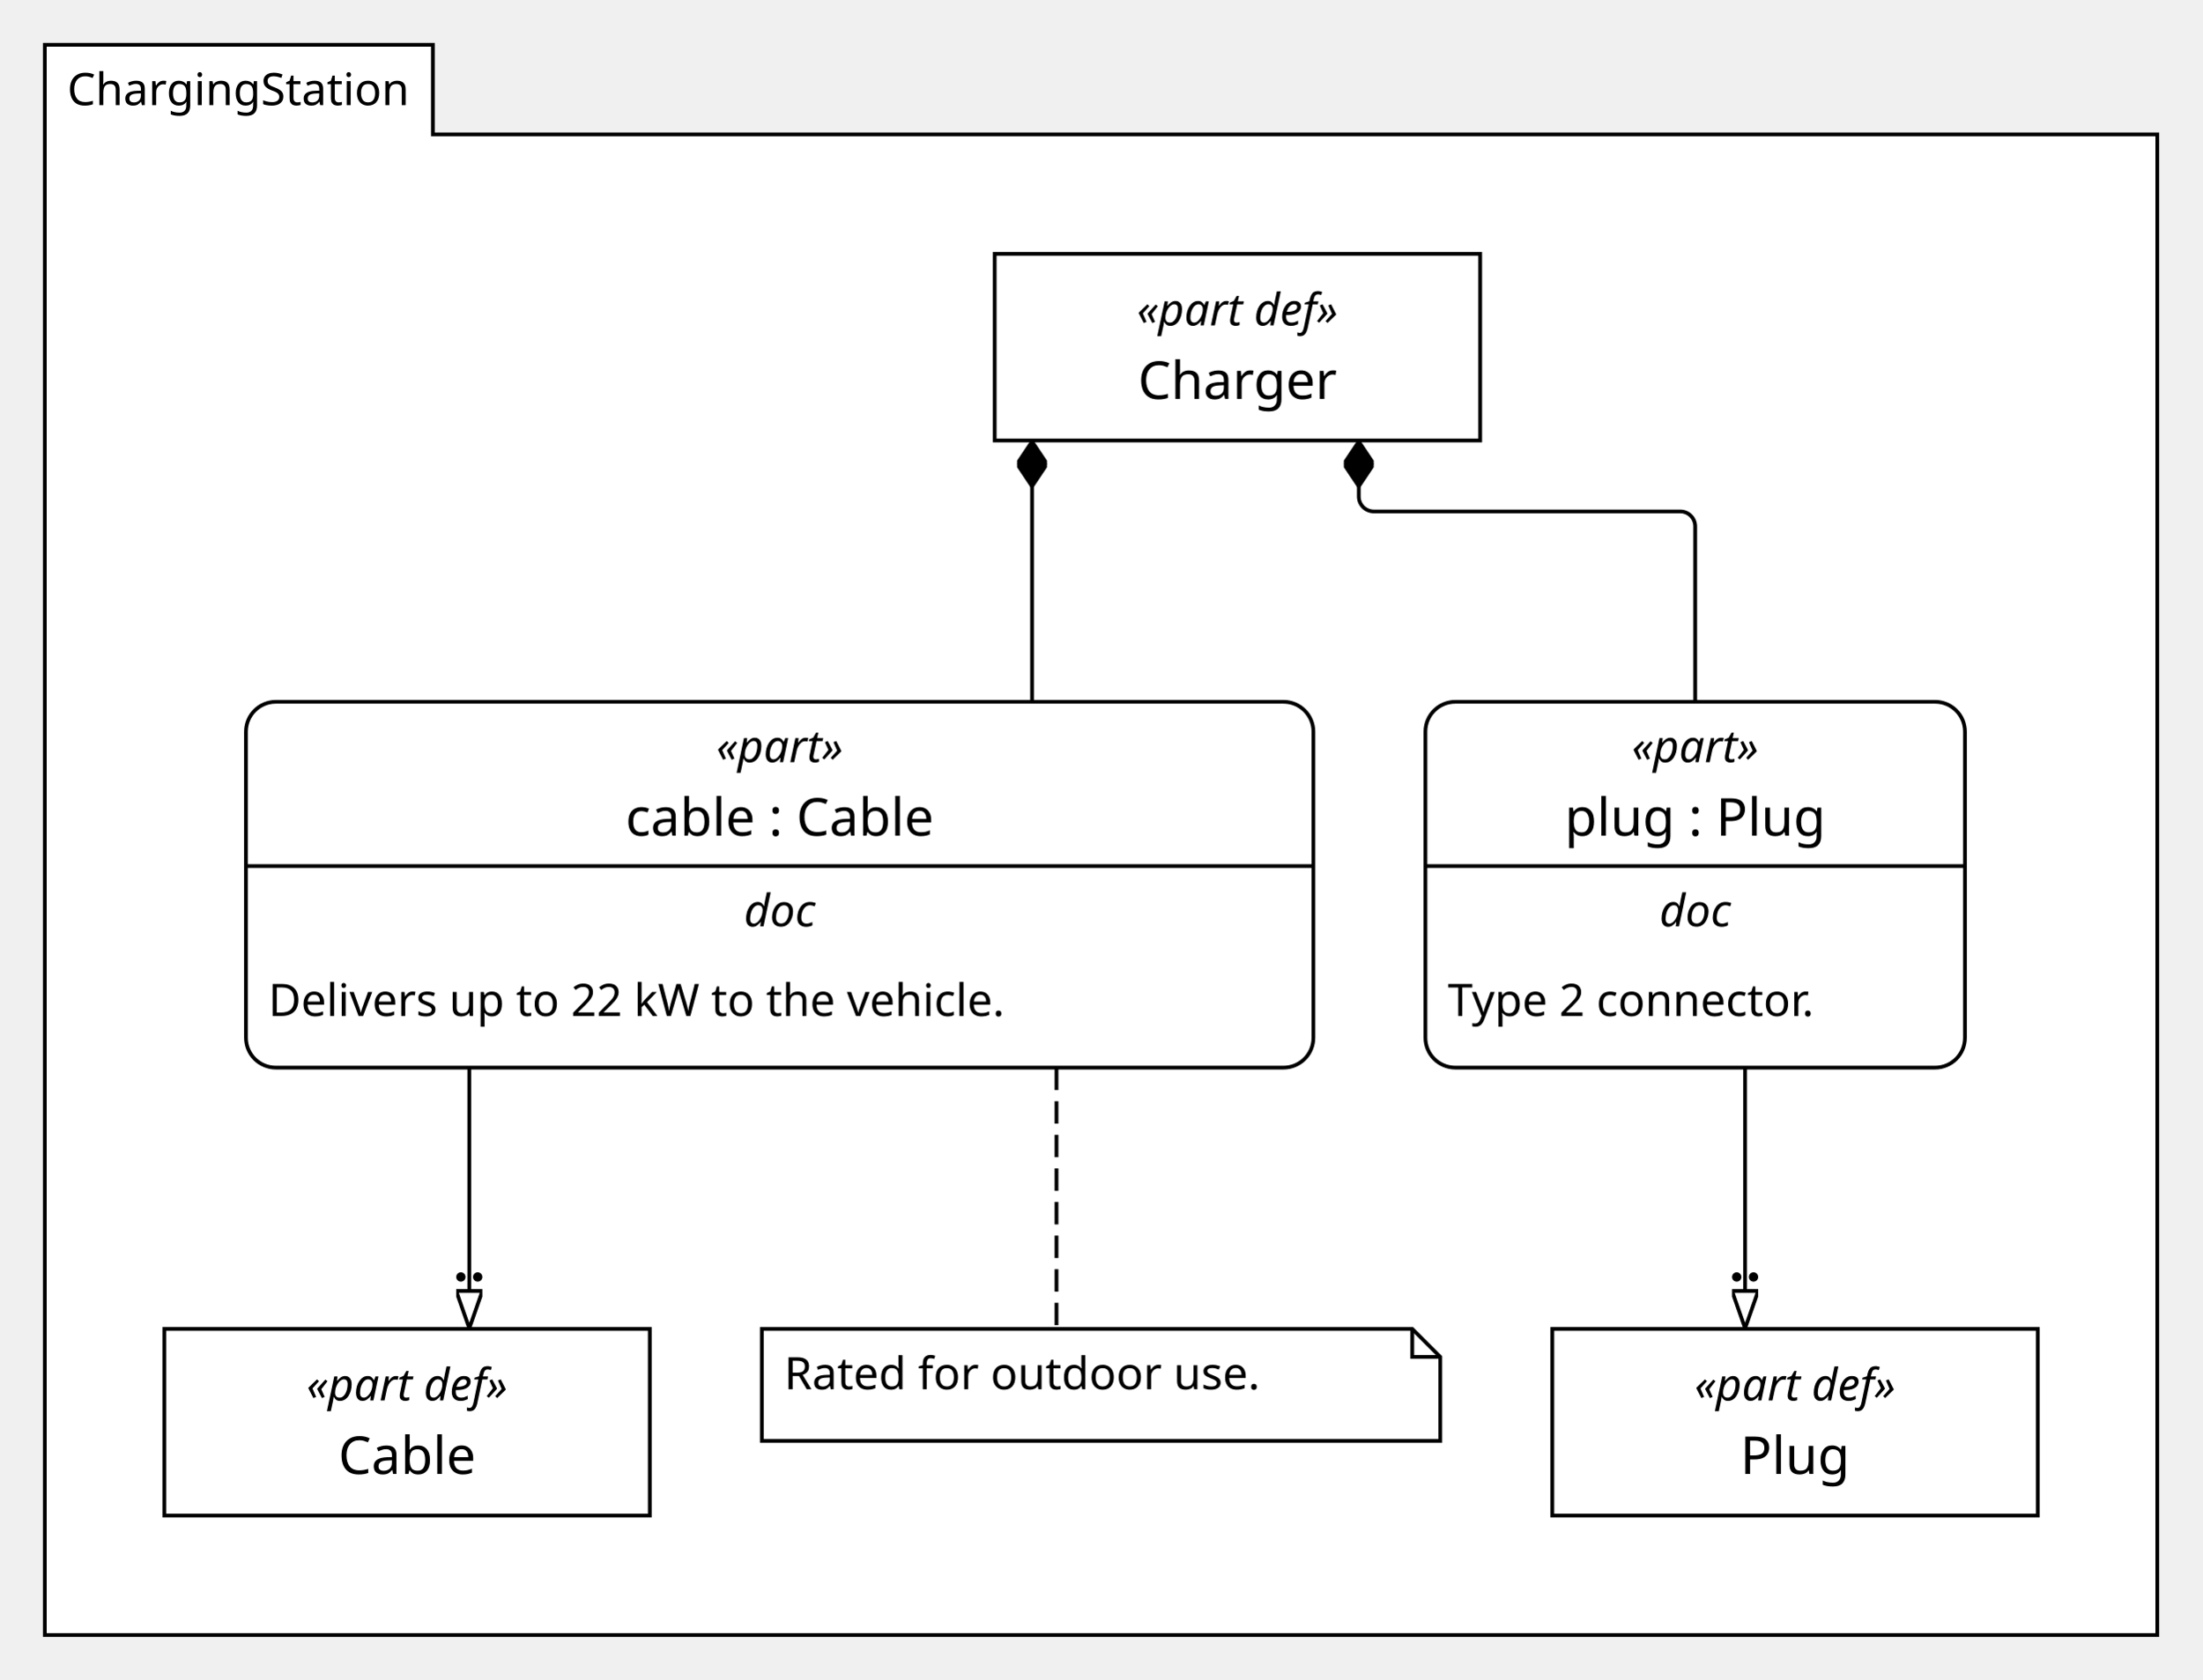
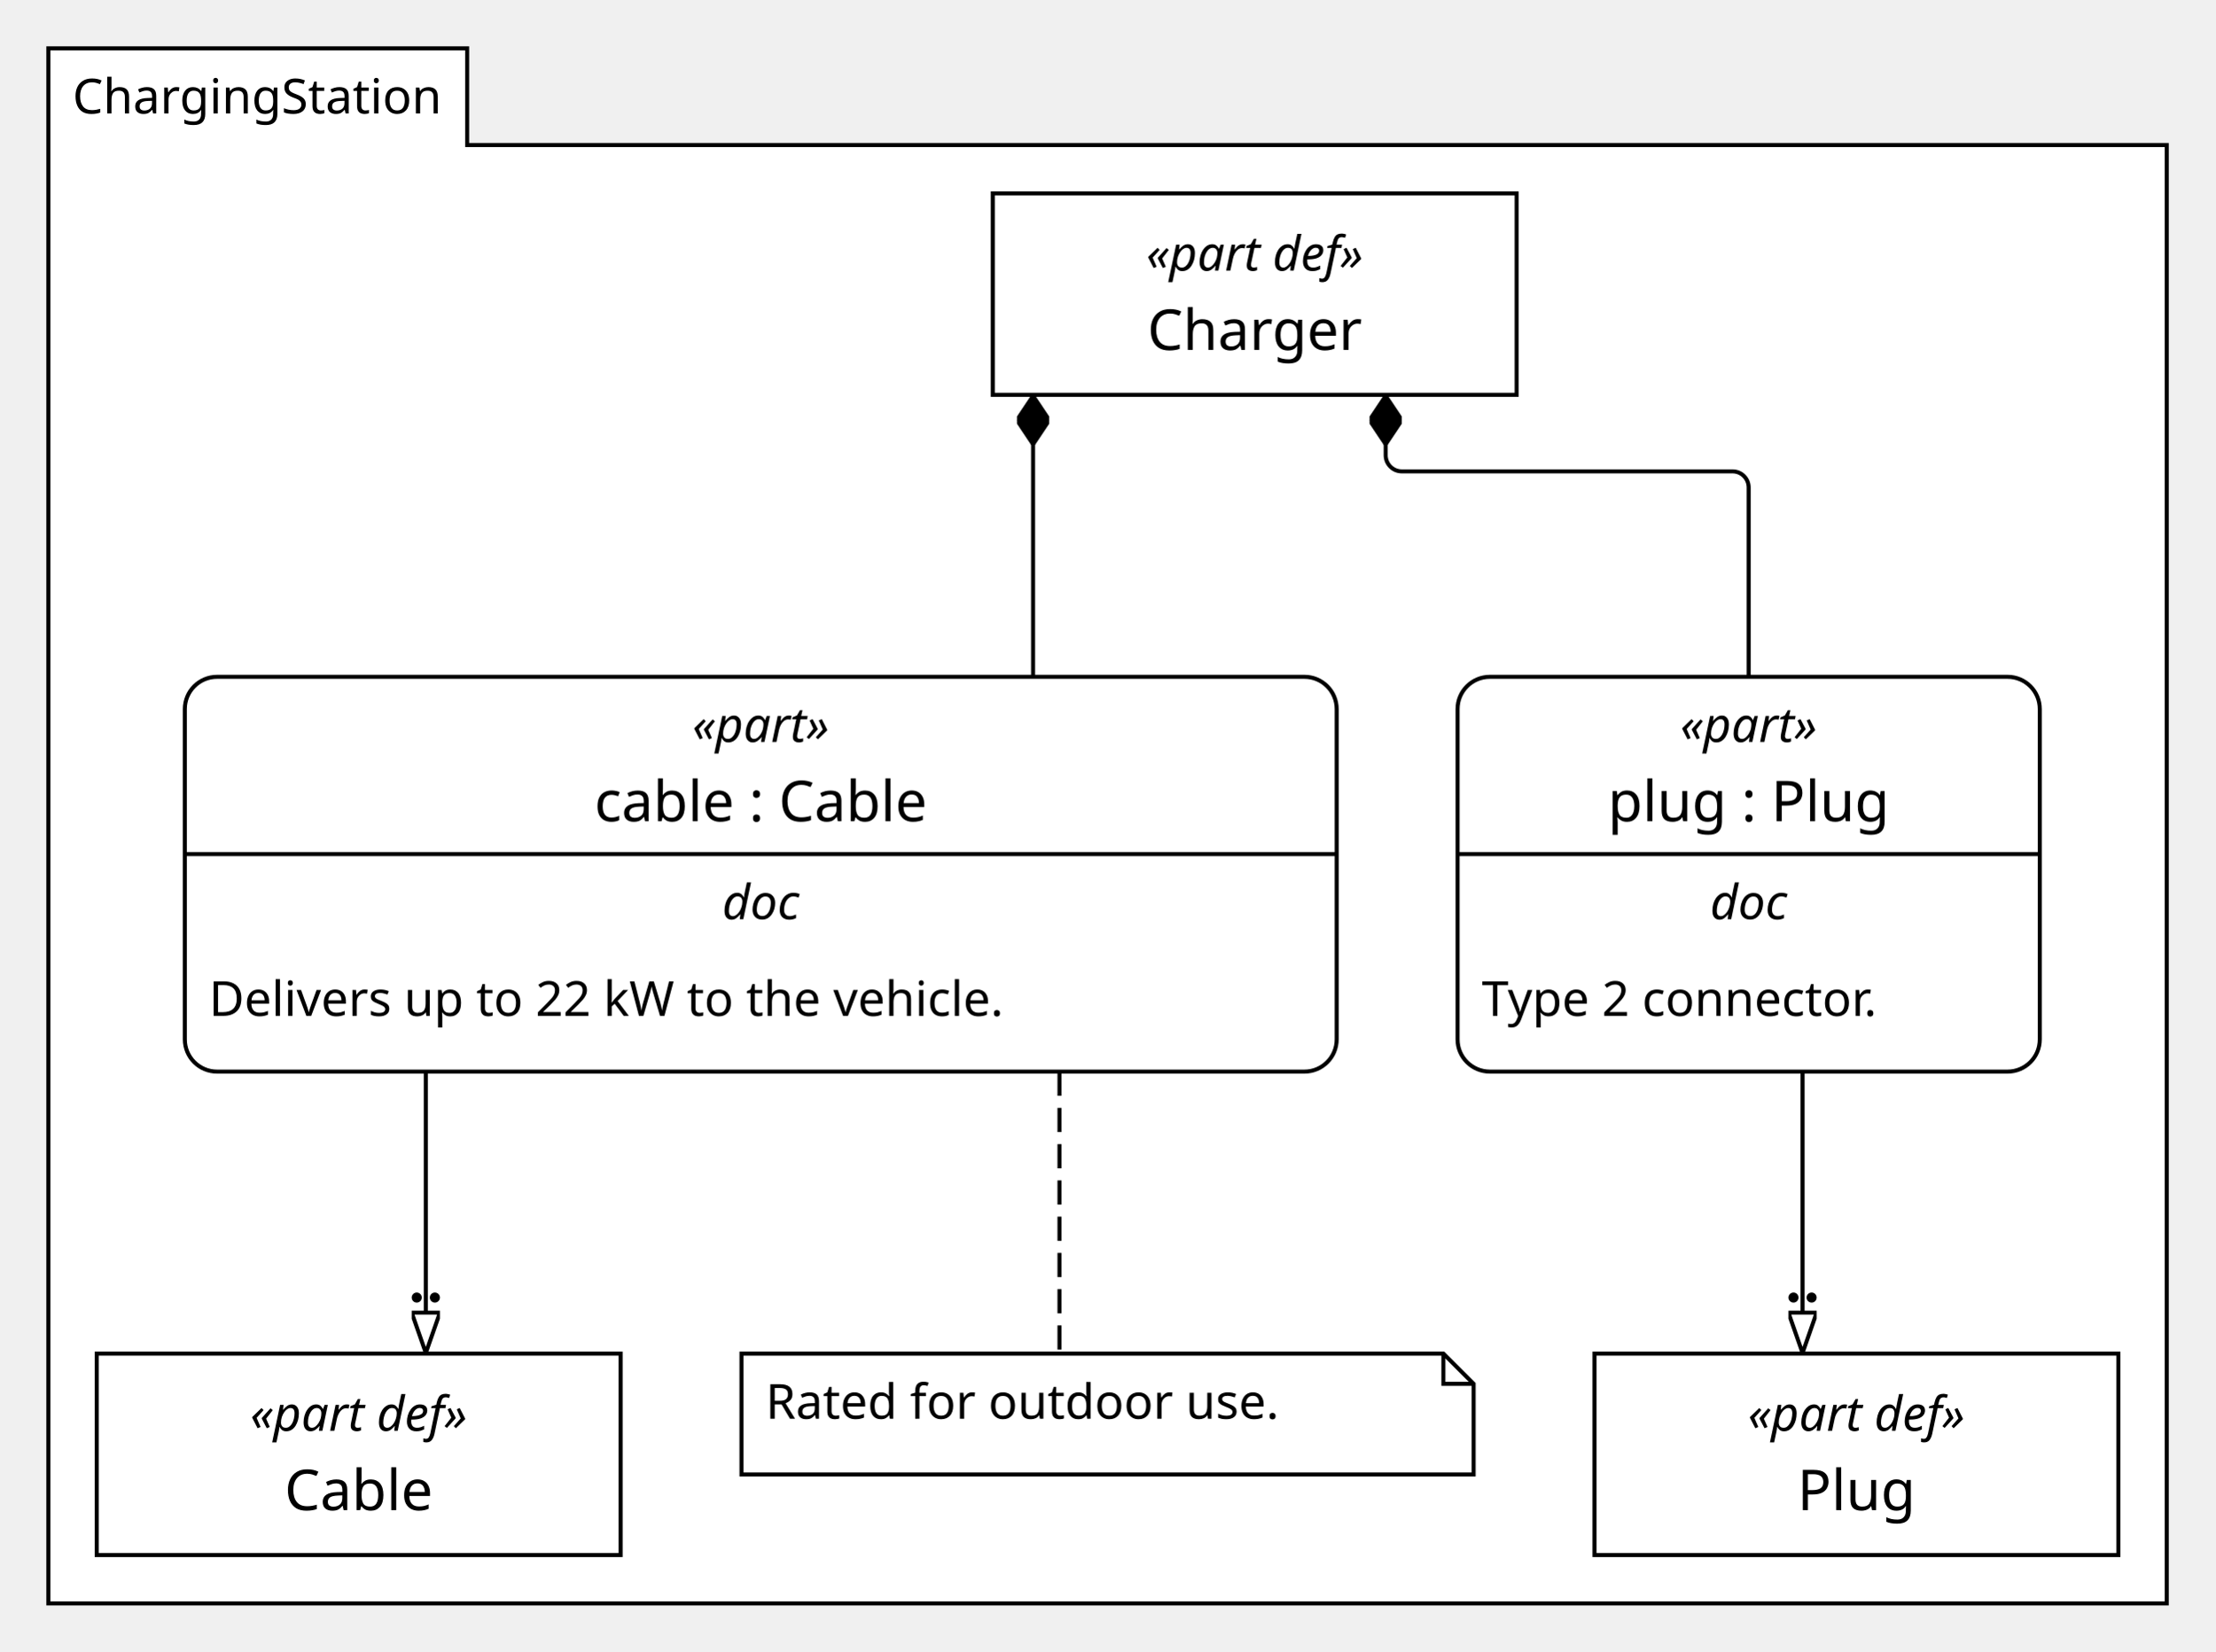
- <svg xmlns="http://www.w3.org/2000/svg" width="589.68" height="450.00" viewBox="0 0 589.68 450.00">
+ <svg xmlns="http://www.w3.org/2000/svg" width="549.68" height="410.00" viewBox="0 0 549.68 410.00">
  <defs>
    <marker id="line-end-open-chevron" markerWidth="10.165" markerHeight="7" refX="10.165" refY="3.5" orient="auto">
      <polyline points="0 0, 10 3.5, 0 7" fill="none" stroke="#000000" stroke-width="1.00" stroke-linejoin="bevel" />
    </marker>
    <marker id="line-end-hollow-triangle" markerWidth="10.165" markerHeight="7" refX="10.165" refY="3.5" orient="auto">
      <polygon points="0 0, 10 3.5, 0 7" fill="#FFFFFF" stroke="#000000" stroke-width="1.00" stroke-linejoin="bevel" />
    </marker>
    <marker id="line-end-filled-arrow" markerWidth="10.165" markerHeight="7" refX="10.165" refY="3.5" orient="auto">
      <polygon points="0 0, 10 3.5, 0 7" fill="#000000" stroke="#000000" stroke-width="1.00" stroke-linejoin="bevel" />
    </marker>
    <marker id="line-end-hollow-triangle-crossbar" markerWidth="14.665" markerHeight="7" refX="14.665" refY="3.5" orient="auto">
      <polygon points="4.5 0, 14.5 3.5, 4.5 7" fill="#FFFFFF" stroke="#000000" stroke-width="1.00" stroke-linejoin="bevel" />
      <line x1="1" y1="0" x2="1" y2="7" stroke="#000000" stroke-width="1.00" />
    </marker>
    <marker id="line-end-hollow-diamond" markerWidth="14" markerHeight="8" refX="13.277" refY="4" orient="auto">
      <polygon points="1 4, 7 0, 13 4, 7 8" fill="#FFFFFF" stroke="#000000" stroke-width="1.00" stroke-linejoin="bevel" />
    </marker>
    <marker id="line-end-filled-diamond" markerWidth="14" markerHeight="8" refX="13.277" refY="4" orient="auto">
      <polygon points="1 4, 7 0, 13 4, 7 8" fill="#000000" stroke="#000000" stroke-width="1.00" stroke-linejoin="bevel" />
    </marker>
    <marker id="line-end-circle" markerWidth="10" markerHeight="10" refX="9.5" refY="5" orient="auto">
      <circle cx="5" cy="5" r="4" fill="#FFFFFF" stroke="#000000" stroke-width="1.00" />
    </marker>
    <marker id="line-end-bar" markerWidth="4" markerHeight="12" refX="2.5" refY="6" orient="auto">
      <line x1="2" y1="0" x2="2" y2="12" stroke="#000000" stroke-width="1.00" />
    </marker>
    <marker id="line-end-hollow-triangle-two-dots" markerWidth="15.165" markerHeight="7" refX="15.165" refY="3.5" orient="auto">
      <polygon points="5 0, 15 3.5, 5 7" fill="#FFFFFF" stroke="#000000" stroke-width="1.00" stroke-linejoin="bevel" />
      <circle cx="1.25" cy="1.25" r="1.25" fill="#000000" />
      <circle cx="1.25" cy="5.75" r="1.25" fill="#000000" />
    </marker>
    <filter id="label-bg" x="-0.05" y="-0.05" width="1.1" height="1.1">
      <feFlood flood-color="#FFFFFF" />
      <feComposite in="SourceGraphic" operator="over" />
    </filter>
  </defs>
-   <path d="M 12.00 36.00 L 12.00 12.00 L 115.92 12.00 L 115.92 36.00 L 577.68 36.00 L 577.68 438.00 L 12.00 438.00 Z" fill="#FFFFFF" stroke="#000000" stroke-width="1.00" />
+   <path d="M 12.00 36.00 L 12.00 12.00 L 115.92 12.00 L 115.92 36.00 L 537.68 36.00 L 537.68 398.00 L 12.00 398.00 Z" fill="#FFFFFF" stroke="#000000" stroke-width="1.00" />
  <text x="18.00" y="24.00" font-family="Noto Sans, sans-serif" font-size="12.00" fill="#000000" text-anchor="start" dominant-baseline="middle">ChargingStation</text>
-   <rect x="44.00" y="356.00" width="130.00" height="50.00" fill="#FFFFFF" stroke="#000000" stroke-width="1.00" />
-   <text x="109.00" y="371.00" font-family="Noto Sans, sans-serif" font-size="12.00" font-style="italic" fill="#000000" text-anchor="middle" dominant-baseline="middle">«part def»</text>
-   <text x="109.00" y="390.00" font-family="Noto Sans, sans-serif" font-size="14.00" fill="#000000" text-anchor="middle" dominant-baseline="middle">Cable</text>
-   <rect x="415.68" y="356.00" width="130.00" height="50.00" fill="#FFFFFF" stroke="#000000" stroke-width="1.00" />
-   <text x="480.68" y="371.00" font-family="Noto Sans, sans-serif" font-size="12.00" font-style="italic" fill="#000000" text-anchor="middle" dominant-baseline="middle">«part def»</text>
-   <text x="480.68" y="390.00" font-family="Noto Sans, sans-serif" font-size="14.00" fill="#000000" text-anchor="middle" dominant-baseline="middle">Plug</text>
-   <rect x="266.36" y="68.00" width="130.00" height="50.00" fill="#FFFFFF" stroke="#000000" stroke-width="1.00" />
-   <text x="331.36" y="83.00" font-family="Noto Sans, sans-serif" font-size="12.00" font-style="italic" fill="#000000" text-anchor="middle" dominant-baseline="middle">«part def»</text>
-   <text x="331.36" y="102.00" font-family="Noto Sans, sans-serif" font-size="14.00" fill="#000000" text-anchor="middle" dominant-baseline="middle">Charger</text>
-   <rect x="65.86" y="188.00" width="285.84" height="98.00" fill="#FFFFFF" stroke="#000000" stroke-width="1.00" rx="8.00" ry="8.00" />
-   <text x="208.78" y="200.00" font-family="Noto Sans, sans-serif" font-size="12.00" font-style="italic" fill="#000000" text-anchor="middle" dominant-baseline="middle">«part»</text>
-   <text x="208.78" y="219.00" font-family="Noto Sans, sans-serif" font-size="14.00" fill="#000000" text-anchor="middle" dominant-baseline="middle">cable : Cable</text>
-   <line x1="65.86" y1="232.00" x2="351.70" y2="232.00" stroke="#000000" stroke-width="1.00" />
-   <text x="208.78" y="244.00" font-family="Noto Sans, sans-serif" font-size="12.00" font-style="italic" fill="#000000" text-anchor="middle" dominant-baseline="middle">doc</text>
-   <text x="71.86" y="268.00" font-family="Noto Sans, sans-serif" font-size="12.00" fill="#000000" text-anchor="start" dominant-baseline="middle">Delivers up to 22 kW to the vehicle.</text>
-   <path d="M 204.00 356.00 L 378.18 356.00 L 385.68 363.50 L 385.68 386.00 L 204.00 386.00 Z" fill="#FFFFFF" stroke="#000000" stroke-width="1.00" />
-   <path d="M 378.18 356.00 L 378.18 363.50 L 385.68 363.50" fill="none" stroke="#000000" stroke-width="1.00" />
-   <text x="210.00" y="368.00" font-family="Noto Sans, sans-serif" font-size="12.00" fill="#000000" text-anchor="start" dominant-baseline="middle">Rated for outdoor use.</text>
-   <rect x="381.70" y="188.00" width="144.48" height="98.00" fill="#FFFFFF" stroke="#000000" stroke-width="1.00" rx="8.00" ry="8.00" />
-   <text x="453.94" y="200.00" font-family="Noto Sans, sans-serif" font-size="12.00" font-style="italic" fill="#000000" text-anchor="middle" dominant-baseline="middle">«part»</text>
-   <text x="453.94" y="219.00" font-family="Noto Sans, sans-serif" font-size="14.00" fill="#000000" text-anchor="middle" dominant-baseline="middle">plug : Plug</text>
-   <line x1="381.70" y1="232.00" x2="526.18" y2="232.00" stroke="#000000" stroke-width="1.00" />
-   <text x="453.94" y="244.00" font-family="Noto Sans, sans-serif" font-size="12.00" font-style="italic" fill="#000000" text-anchor="middle" dominant-baseline="middle">doc</text>
-   <text x="387.70" y="268.00" font-family="Noto Sans, sans-serif" font-size="12.00" fill="#000000" text-anchor="start" dominant-baseline="middle">Type 2 connector.</text>
-   <path d="M 282.91 286.00 L 282.91 356.00" fill="none" stroke="#000000" stroke-width="1.00" stroke-dasharray="6 3" />
-   <path d="M 276.36 188.00 L 276.36 118.00" fill="none" stroke="#000000" stroke-width="1.00" marker-end="url(#line-end-filled-diamond)" />
-   <path d="M 125.66 286.00 L 125.66 356.00" fill="none" stroke="#000000" stroke-width="1.00" marker-end="url(#line-end-hollow-triangle-two-dots)" />
-   <path d="M 453.94 188.00 L 453.94 141.00 A 4.00 4.00 0 0 0 449.94 137.00 L 367.86 137.00 A 4.00 4.00 0 0 1 363.86 133.00 L 363.86 118.00" fill="none" stroke="#000000" stroke-width="1.00" marker-end="url(#line-end-filled-diamond)" />
-   <path d="M 467.31 286.00 L 467.31 356.00" fill="none" stroke="#000000" stroke-width="1.00" marker-end="url(#line-end-hollow-triangle-two-dots)" />
+   <rect x="24.00" y="336.00" width="130.00" height="50.00" fill="#FFFFFF" stroke="#000000" stroke-width="1.00" />
+   <text x="89.00" y="351.00" font-family="Noto Sans, sans-serif" font-size="12.00" font-style="italic" fill="#000000" text-anchor="middle" dominant-baseline="middle">«part def»</text>
+   <text x="89.00" y="370.00" font-family="Noto Sans, sans-serif" font-size="14.00" fill="#000000" text-anchor="middle" dominant-baseline="middle">Cable</text>
+   <rect x="395.68" y="336.00" width="130.00" height="50.00" fill="#FFFFFF" stroke="#000000" stroke-width="1.00" />
+   <text x="460.68" y="351.00" font-family="Noto Sans, sans-serif" font-size="12.00" font-style="italic" fill="#000000" text-anchor="middle" dominant-baseline="middle">«part def»</text>
+   <text x="460.68" y="370.00" font-family="Noto Sans, sans-serif" font-size="14.00" fill="#000000" text-anchor="middle" dominant-baseline="middle">Plug</text>
+   <rect x="246.36" y="48.00" width="130.00" height="50.00" fill="#FFFFFF" stroke="#000000" stroke-width="1.00" />
+   <text x="311.36" y="63.00" font-family="Noto Sans, sans-serif" font-size="12.00" font-style="italic" fill="#000000" text-anchor="middle" dominant-baseline="middle">«part def»</text>
+   <text x="311.36" y="82.00" font-family="Noto Sans, sans-serif" font-size="14.00" fill="#000000" text-anchor="middle" dominant-baseline="middle">Charger</text>
+   <rect x="45.86" y="168.00" width="285.84" height="98.00" fill="#FFFFFF" stroke="#000000" stroke-width="1.00" rx="8.00" ry="8.00" />
+   <text x="188.78" y="180.00" font-family="Noto Sans, sans-serif" font-size="12.00" font-style="italic" fill="#000000" text-anchor="middle" dominant-baseline="middle">«part»</text>
+   <text x="188.78" y="199.00" font-family="Noto Sans, sans-serif" font-size="14.00" fill="#000000" text-anchor="middle" dominant-baseline="middle">cable : Cable</text>
+   <line x1="45.86" y1="212.00" x2="331.70" y2="212.00" stroke="#000000" stroke-width="1.00" />
+   <text x="188.78" y="224.00" font-family="Noto Sans, sans-serif" font-size="12.00" font-style="italic" fill="#000000" text-anchor="middle" dominant-baseline="middle">doc</text>
+   <text x="51.86" y="248.00" font-family="Noto Sans, sans-serif" font-size="12.00" fill="#000000" text-anchor="start" dominant-baseline="middle">Delivers up to 22 kW to the vehicle.</text>
+   <path d="M 184.00 336.00 L 358.18 336.00 L 365.68 343.50 L 365.68 366.00 L 184.00 366.00 Z" fill="#FFFFFF" stroke="#000000" stroke-width="1.00" />
+   <path d="M 358.18 336.00 L 358.18 343.50 L 365.68 343.50" fill="none" stroke="#000000" stroke-width="1.00" />
+   <text x="190.00" y="348.00" font-family="Noto Sans, sans-serif" font-size="12.00" fill="#000000" text-anchor="start" dominant-baseline="middle">Rated for outdoor use.</text>
+   <rect x="361.70" y="168.00" width="144.48" height="98.00" fill="#FFFFFF" stroke="#000000" stroke-width="1.00" rx="8.00" ry="8.00" />
+   <text x="433.94" y="180.00" font-family="Noto Sans, sans-serif" font-size="12.00" font-style="italic" fill="#000000" text-anchor="middle" dominant-baseline="middle">«part»</text>
+   <text x="433.94" y="199.00" font-family="Noto Sans, sans-serif" font-size="14.00" fill="#000000" text-anchor="middle" dominant-baseline="middle">plug : Plug</text>
+   <line x1="361.70" y1="212.00" x2="506.18" y2="212.00" stroke="#000000" stroke-width="1.00" />
+   <text x="433.94" y="224.00" font-family="Noto Sans, sans-serif" font-size="12.00" font-style="italic" fill="#000000" text-anchor="middle" dominant-baseline="middle">doc</text>
+   <text x="367.70" y="248.00" font-family="Noto Sans, sans-serif" font-size="12.00" fill="#000000" text-anchor="start" dominant-baseline="middle">Type 2 connector.</text>
+   <path d="M 262.91 266.00 L 262.91 336.00" fill="none" stroke="#000000" stroke-width="1.00" stroke-dasharray="6 3" />
+   <path d="M 256.36 168.00 L 256.36 98.00" fill="none" stroke="#000000" stroke-width="1.00" marker-end="url(#line-end-filled-diamond)" />
+   <path d="M 105.66 266.00 L 105.66 336.00" fill="none" stroke="#000000" stroke-width="1.00" marker-end="url(#line-end-hollow-triangle-two-dots)" />
+   <path d="M 433.94 168.00 L 433.94 121.00 A 4.00 4.00 0 0 0 429.94 117.00 L 347.86 117.00 A 4.00 4.00 0 0 1 343.86 113.00 L 343.86 98.00" fill="none" stroke="#000000" stroke-width="1.00" marker-end="url(#line-end-filled-diamond)" />
+   <path d="M 447.31 266.00 L 447.31 336.00" fill="none" stroke="#000000" stroke-width="1.00" marker-end="url(#line-end-hollow-triangle-two-dots)" />
</svg>
